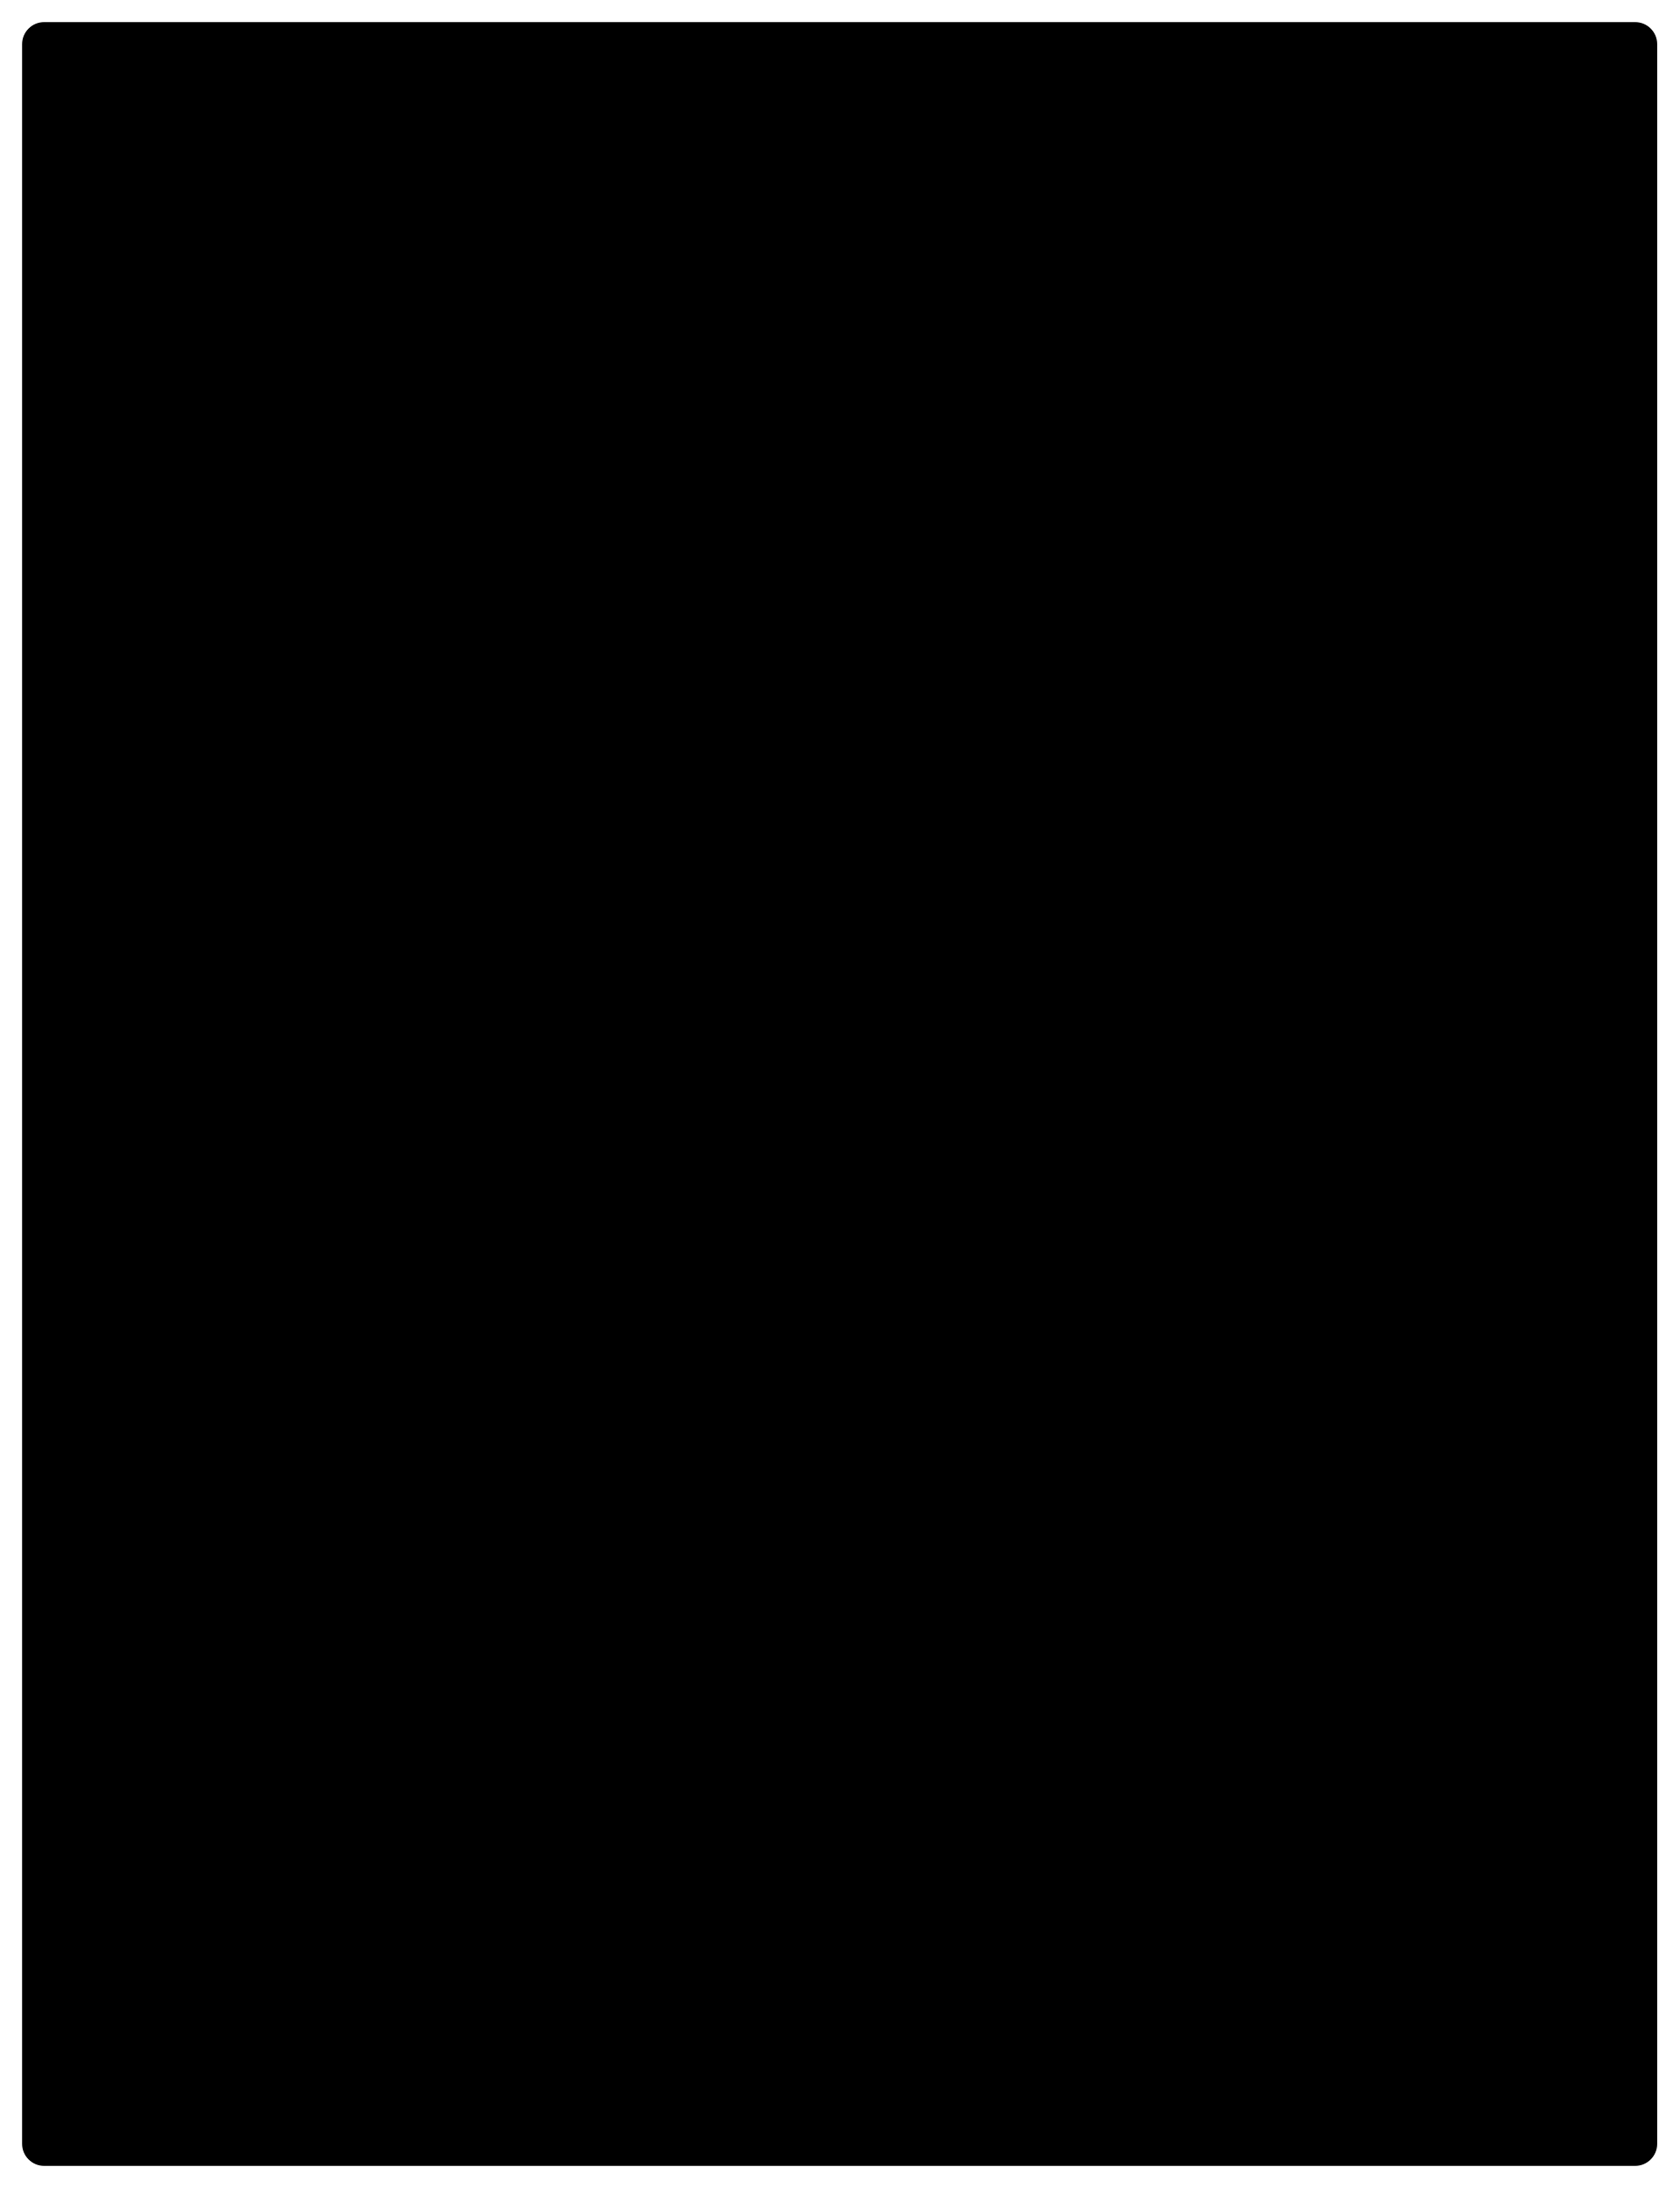
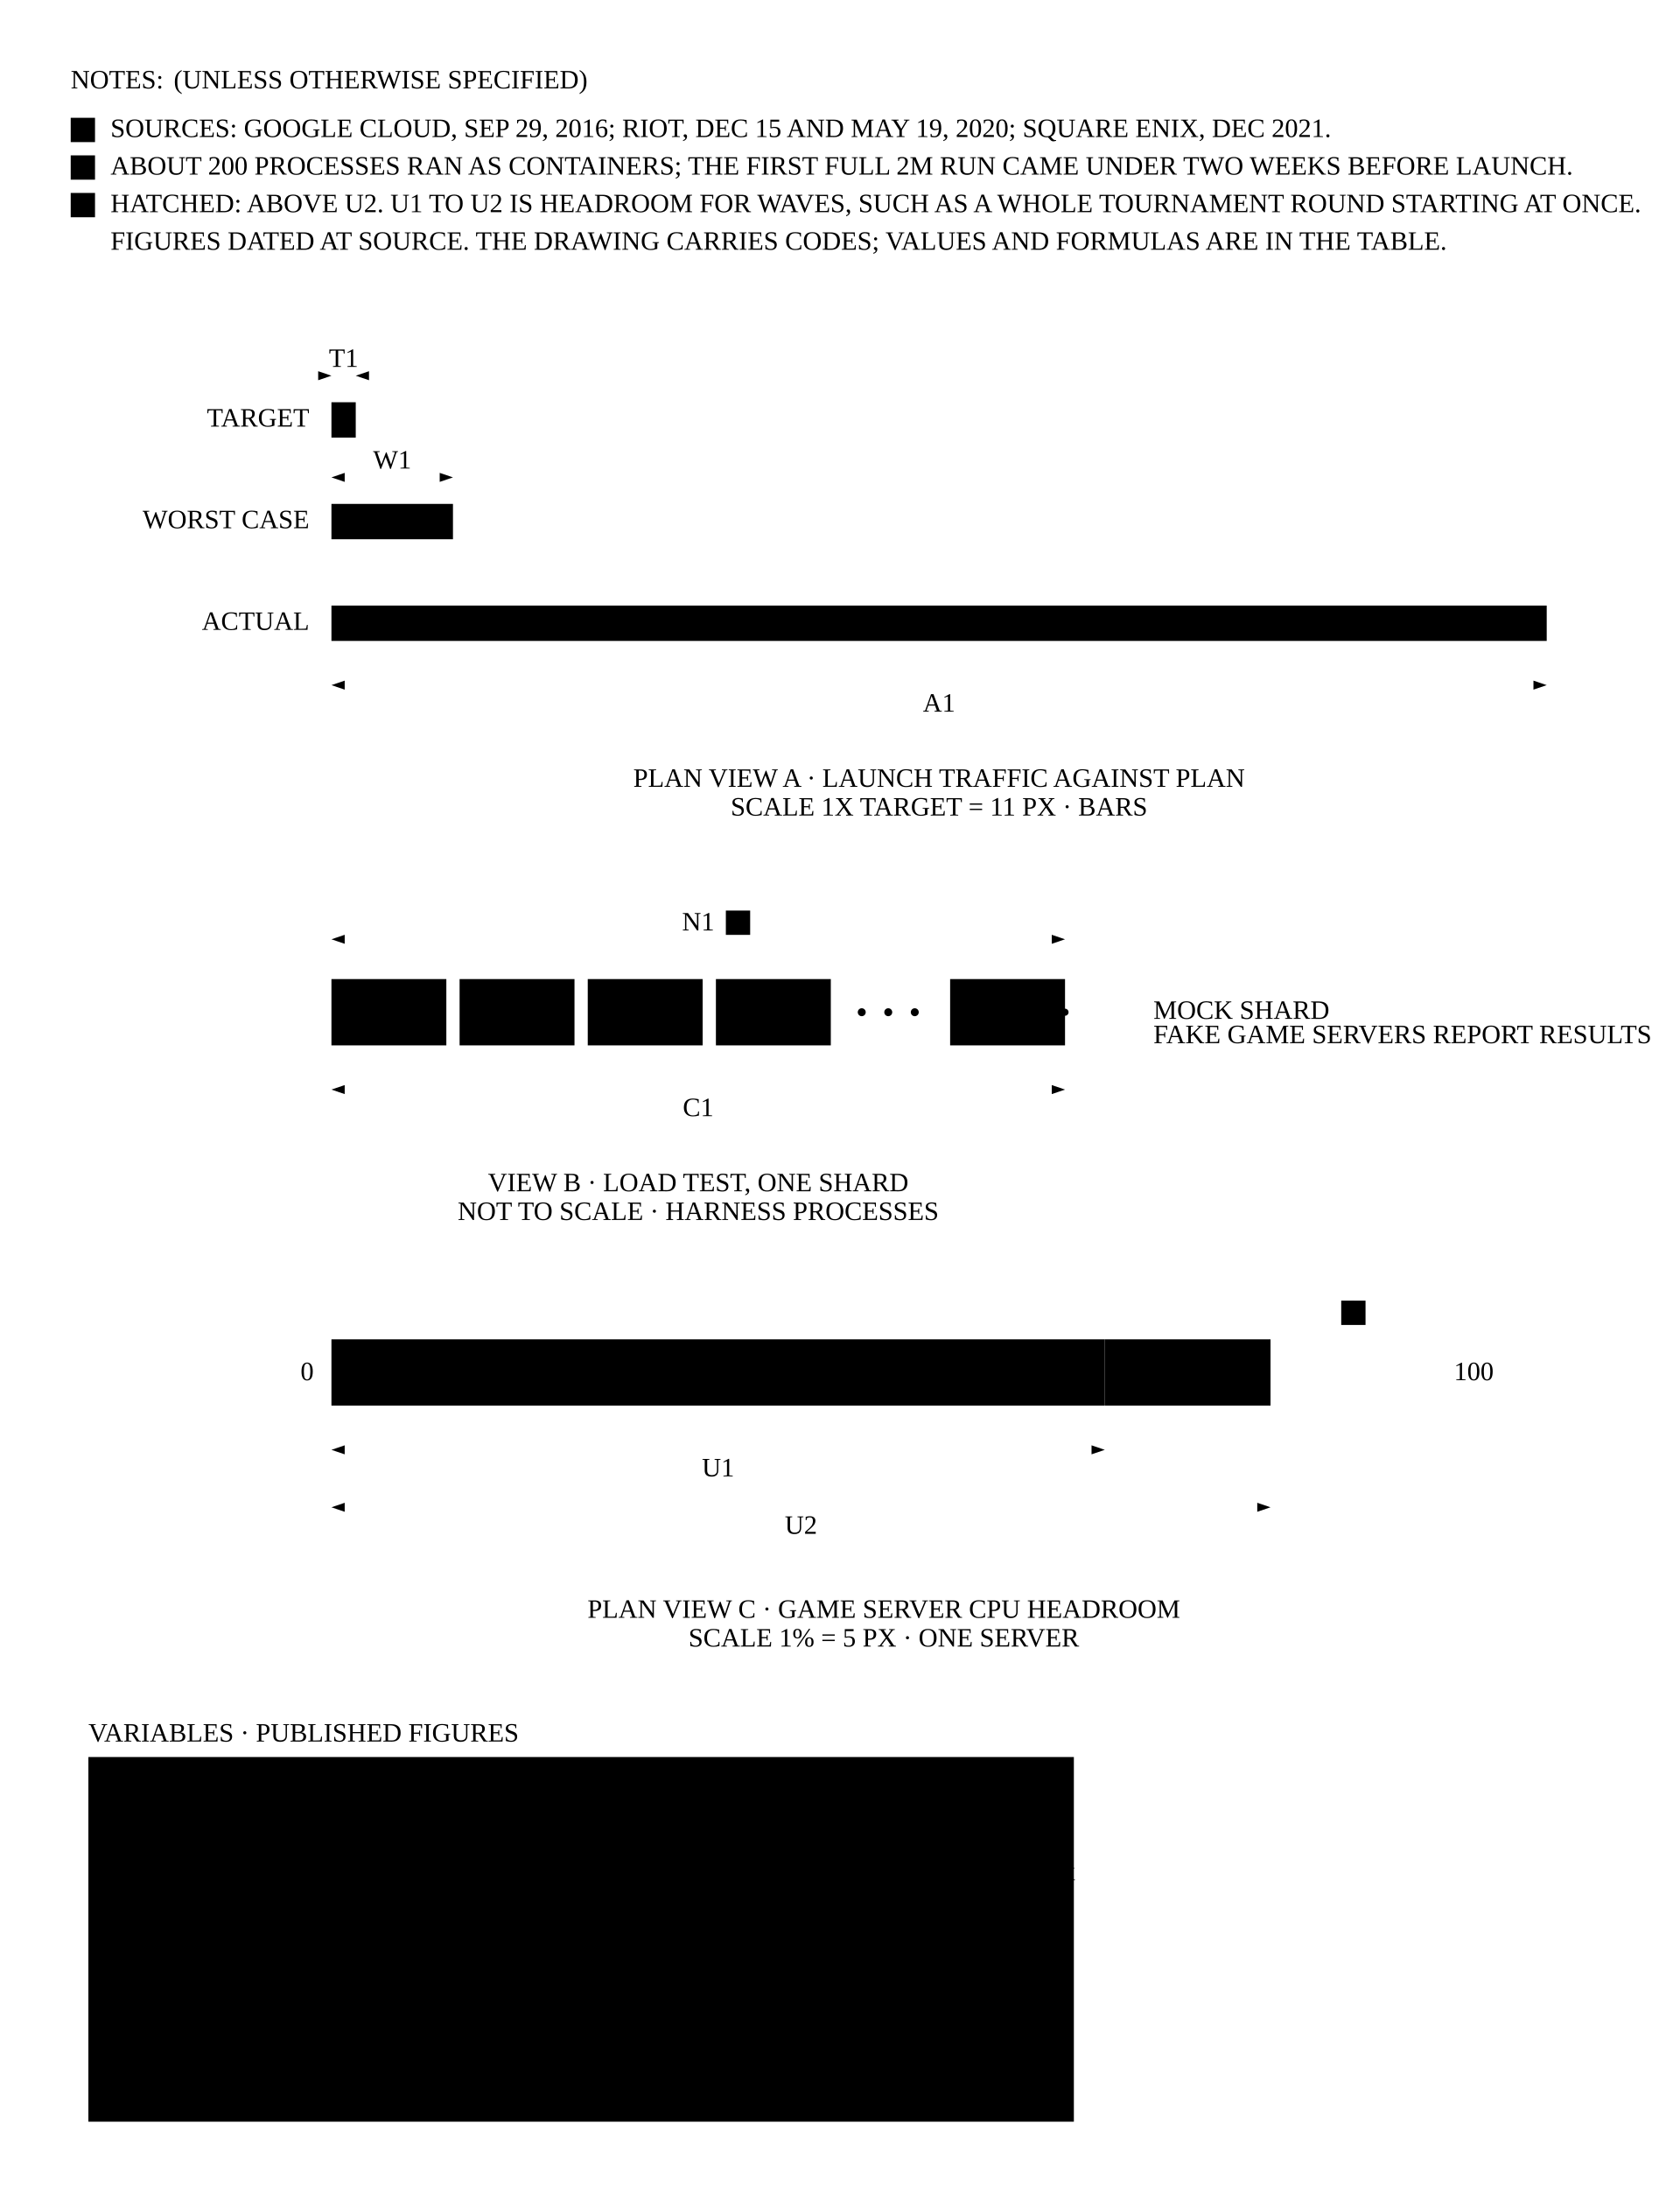
<svg xmlns="http://www.w3.org/2000/svg" class="dwg" viewBox="0 0 760 990">
  <defs>
    <marker id="gm-bkl-ah" viewBox="0 0 10 10" refX="10" refY="5" markerWidth="6" markerHeight="6" markerUnits="userSpaceOnUse" orient="auto-start-reverse">
      <path class="ah ink" d="M0,1.6L10,5L0,8.4Z" />
    </marker>
    <marker id="gm-bkl-ah-hl" viewBox="0 0 10 10" refX="10" refY="5" markerWidth="6" markerHeight="6" markerUnits="userSpaceOnUse" orient="auto-start-reverse">
      <path class="ah hl" d="M0,1.6L10,5L0,8.4Z" />
    </marker>
    <pattern id="gm-bkl-hatch" width="5" height="5" patternUnits="userSpaceOnUse" patternTransform="rotate(45)">
      <path class="hatch-ln" d="M0,0V5" />
    </pattern>
  </defs>
-   <rect class="sheet" x="10" y="10" width="740" height="970" rx="10" />
  <text class="nth" x="32" y="40">NOTES:</text>
  <text class="nt" x="78.6" y="40">(UNLESS OTHERWISE SPECIFIED)</text>
  <rect class="nb" x="32" y="53.3" width="11" height="11" />
  <text class="nbt" x="37.5" y="61.5" text-anchor="middle">1</text>
  <text class="nt" x="50" y="62">SOURCES: GOOGLE CLOUD, SEP 29, 2016; RIOT, DEC 15 AND MAY 19, 2020; SQUARE ENIX, DEC 2021.</text>
  <rect class="nb" x="32" y="70.3" width="11" height="11" />
  <text class="nbt" x="37.5" y="78.5" text-anchor="middle">2</text>
  <text class="nt" x="50" y="79">ABOUT 200 PROCESSES RAN AS CONTAINERS; THE FIRST FULL 2M RUN CAME UNDER TWO WEEKS BEFORE LAUNCH.</text>
  <rect class="nb" x="32" y="87.3" width="11" height="11" />
  <text class="nbt" x="37.5" y="95.5" text-anchor="middle">3</text>
  <text class="nt" x="50" y="96">HATCHED: ABOVE U2. U1 TO U2 IS HEADROOM FOR WAVES, SUCH AS A WHOLE TOURNAMENT ROUND STARTING AT ONCE.</text>
  <text class="nt" x="50" y="113">FIGURES DATED AT SOURCE. THE DRAWING CARRIES CODES; VALUES AND FORMULAS ARE IN THE TABLE.</text>
  <rect class="obj fill-2" x="150" y="182" width="11" height="16" />
  <text class="sl ink" x="140" y="193" text-anchor="end">TARGET</text>
  <path class="ext" d="M150,179L150,166" />
  <path class="ext" d="M161,179L161,166" />
  <path class="dim" d="M150,170L161,170" />
  <path class="dim" d="M140,170L150,170" marker-end="url(#gm-bkl-ah)" />
  <path class="dim" d="M171,170L161,170" marker-end="url(#gm-bkl-ah)" />
  <text class="dt" x="155.5" y="166" text-anchor="middle">T1</text>
  <rect class="obj fill-2" x="150" y="228" width="55" height="16" />
  <text class="sl ink" x="140" y="239" text-anchor="end">WORST CASE</text>
  <path class="ext" d="M150,225L150,212" />
  <path class="ext" d="M205,225L205,212" />
  <path class="dim" d="M150,216L205,216" marker-start="url(#gm-bkl-ah)" marker-end="url(#gm-bkl-ah)" />
  <text class="dt" x="177.5" y="212" text-anchor="middle">W1</text>
  <rect class="obj hl" x="150" y="274" width="550" height="16" />
  <text class="sl ink" x="140" y="285" text-anchor="end">ACTUAL</text>
  <path class="ext" d="M150,293L150,314" />
  <path class="ext" d="M700,293L700,314" />
  <path class="dim hl" d="M150,310L700,310" marker-start="url(#gm-bkl-ah-hl)" marker-end="url(#gm-bkl-ah-hl)" />
  <text class="dt hl" x="425" y="322" text-anchor="middle">A1</text>
  <text class="vt" x="425" y="356" text-anchor="middle">PLAN VIEW A · LAUNCH TRAFFIC AGAINST PLAN</text>
  <text class="vs" x="425" y="369" text-anchor="middle">SCALE 1X TARGET = 11 PX · BARS</text>
  <rect class="obj fill-2" x="150" y="443" width="52" height="30" />
  <text class="dt" x="176" y="461" text-anchor="middle">H1</text>
  <rect class="obj fill-2" x="208" y="443" width="52" height="30" />
  <text class="dt" x="234" y="461" text-anchor="middle">H1</text>
  <rect class="obj fill-2" x="266" y="443" width="52" height="30" />
  <text class="dt" x="292" y="461" text-anchor="middle">H1</text>
  <rect class="obj fill-2" x="324" y="443" width="52" height="30" />
  <text class="dt" x="350" y="461" text-anchor="middle">H1</text>
  <rect class="obj fill-2" x="430" y="443" width="52" height="30" />
  <text class="dt" x="456" y="461" text-anchor="middle">H1</text>
  <circle class="dot" cx="390" cy="458" r="1.8" />
  <circle class="dot" cx="402" cy="458" r="1.8" />
  <circle class="dot" cx="414" cy="458" r="1.8" />
  <path class="ext" d="M150,440L150,421" />
  <path class="ext" d="M482,440L482,421" />
  <path class="dim" d="M150,425L482,425" marker-start="url(#gm-bkl-ah)" marker-end="url(#gm-bkl-ah)" />
  <text class="dt" x="316" y="421" text-anchor="middle">N1</text>
  <rect class="nb" x="328.5" y="412" width="11" height="11" />
  <text class="nbt" x="334" y="420.2" text-anchor="middle">2</text>
  <path class="ext" d="M150,476L150,497" />
  <path class="ext" d="M482,476L482,497" />
  <path class="dim" d="M150,493L482,493" marker-start="url(#gm-bkl-ah)" marker-end="url(#gm-bkl-ah)" />
  <text class="dt" x="316" y="505" text-anchor="middle">C1</text>
  <circle class="dot" cx="482" cy="458" r="1.6" />
  <path class="leader" d="M482,458L508,458H518" />
  <text class="sl ink" x="522" y="461">MOCK SHARD</text>
  <text class="vs" x="522" y="472">FAKE GAME SERVERS REPORT RESULTS</text>
  <text class="vt" x="316" y="539" text-anchor="middle">VIEW B · LOAD TEST, ONE SHARD</text>
  <text class="vs" x="316" y="552" text-anchor="middle">NOT TO SCALE · HARNESS PROCESSES</text>
  <rect class="obj fill-1" x="150" y="606" width="350" height="30" />
  <rect class="obj fill-2" x="500" y="606" width="75" height="30" />
  <rect class="hatch" x="575" y="606" width="75" height="30" fill="url(#gm-bkl-hatch)" />
  <text class="sl ink" x="325" y="624" text-anchor="middle">PLANNED LOAD</text>
  <rect class="nb" x="607" y="588.5" width="11" height="11" />
  <text class="nbt" x="612.5" y="596.7" text-anchor="middle">3</text>
  <text class="dt" x="142" y="624.5" text-anchor="end">0</text>
  <text class="dt" x="658" y="624.5">100</text>
  <path class="ext" d="M150,639L150,660" />
  <path class="ext" d="M500,639L500,660" />
  <path class="dim" d="M150,656L500,656" marker-start="url(#gm-bkl-ah)" marker-end="url(#gm-bkl-ah)" />
  <text class="dt" x="325" y="668" text-anchor="middle">U1</text>
  <path class="ext" d="M575,639L575,686" />
  <path class="dim" d="M150,682L575,682" marker-start="url(#gm-bkl-ah)" marker-end="url(#gm-bkl-ah)" />
  <text class="dt" x="362.5" y="694" text-anchor="middle">U2</text>
  <text class="vt" x="400" y="732" text-anchor="middle">PLAN VIEW C · GAME SERVER CPU HEADROOM</text>
  <text class="vs" x="400" y="745" text-anchor="middle">SCALE 1% = 5 PX · ONE SERVER</text>
  <text class="vt" x="40" y="788">VARIABLES · PUBLISHED FIGURES</text>
  <rect class="tbl" x="40" y="795" width="446" height="165" />
  <path class="tbl" d="M40,810L486,810" />
  <path class="tbl" d="M40,825L486,825" />
  <path class="tbl" d="M40,840L486,840" />
  <path class="tbl" d="M40,855L486,855" />
  <path class="tbl" d="M40,870L486,870" />
  <path class="tbl" d="M40,885L486,885" />
  <path class="tbl" d="M40,900L486,900" />
  <path class="tbl" d="M40,915L486,915" />
  <path class="tbl" d="M40,930L486,930" />
  <path class="tbl" d="M40,945L486,945" />
  <path class="tbl" d="M77,795L77,960" />
  <path class="tbl" d="M364,795L364,960" />
  <text class="th" x="46" y="805.2">CODE</text>
  <text class="th" x="220.5" y="805.2" text-anchor="middle">VARIABLE</text>
  <text class="th" x="425" y="805.2" text-anchor="middle">VALUE</text>
  <text class="tc" x="46" y="820.7">T1</text>
  <text class="tc" x="220.5" y="820.7" text-anchor="middle">planned traffic, the target (Pokémon GO)</text>
  <text class="tc" x="425" y="820.7" text-anchor="middle">1x</text>
  <text class="tc" x="46" y="835.7">W1</text>
  <text class="tc" x="220.5" y="835.7" text-anchor="middle">worst-case estimate</text>
  <text class="tc" x="425" y="835.7" text-anchor="middle">5 × T1 = 5x</text>
  <text class="tc" x="46" y="850.7">A1</text>
  <text class="tc" x="220.5" y="850.7" text-anchor="middle">actual launch traffic</text>
  <text class="tc" x="425" y="850.7" text-anchor="middle">10 × W1 = 50 × T1 = 50x</text>
  <text class="tc" x="46" y="865.7">H1</text>
  <text class="tc" x="220.5" y="865.7" text-anchor="middle">simulated players per harness process, 4 CPUs (VALORANT)</text>
  <text class="tc" x="425" y="865.7" text-anchor="middle">10,000</text>
  <text class="tc" x="46" y="880.7">N1</text>
  <text class="tc" x="220.5" y="880.7" text-anchor="middle">harness processes</text>
  <text class="tc" x="425" y="880.7" text-anchor="middle">C1 ÷ H1 = 200</text>
  <text class="tc" x="46" y="895.7">C1</text>
  <text class="tc" x="220.5" y="895.7" text-anchor="middle">concurrent players per shard, the goal</text>
  <text class="tc" x="425" y="895.7" text-anchor="middle">H1 × N1 = 2,000,000</text>
  <text class="tc" x="46" y="910.7">U1</text>
  <text class="tc" x="220.5" y="910.7" text-anchor="middle">game server CPU target, % (League Clash)</text>
  <text class="tc" x="425" y="910.7" text-anchor="middle">70</text>
  <text class="tc" x="46" y="925.7">U2</text>
  <text class="tc" x="220.5" y="925.7" text-anchor="middle">CPU where players see latency and missed requests, %</text>
  <text class="tc" x="425" y="925.7" text-anchor="middle">85</text>
  <text class="tc" x="46" y="940.7">S1</text>
  <text class="tc" x="220.5" y="940.7" text-anchor="middle">game starts per minute</text>
  <text class="tc" x="425" y="940.7" text-anchor="middle">1.5 × p99 of peak starts</text>
  <text class="tc" x="46" y="955.7">Q1</text>
  <text class="tc" x="220.5" y="955.7" text-anchor="middle">FFXIV login queue cap per logical data center</text>
  <text class="tc" x="425" y="955.7" text-anchor="middle">17,000</text>
</svg>
